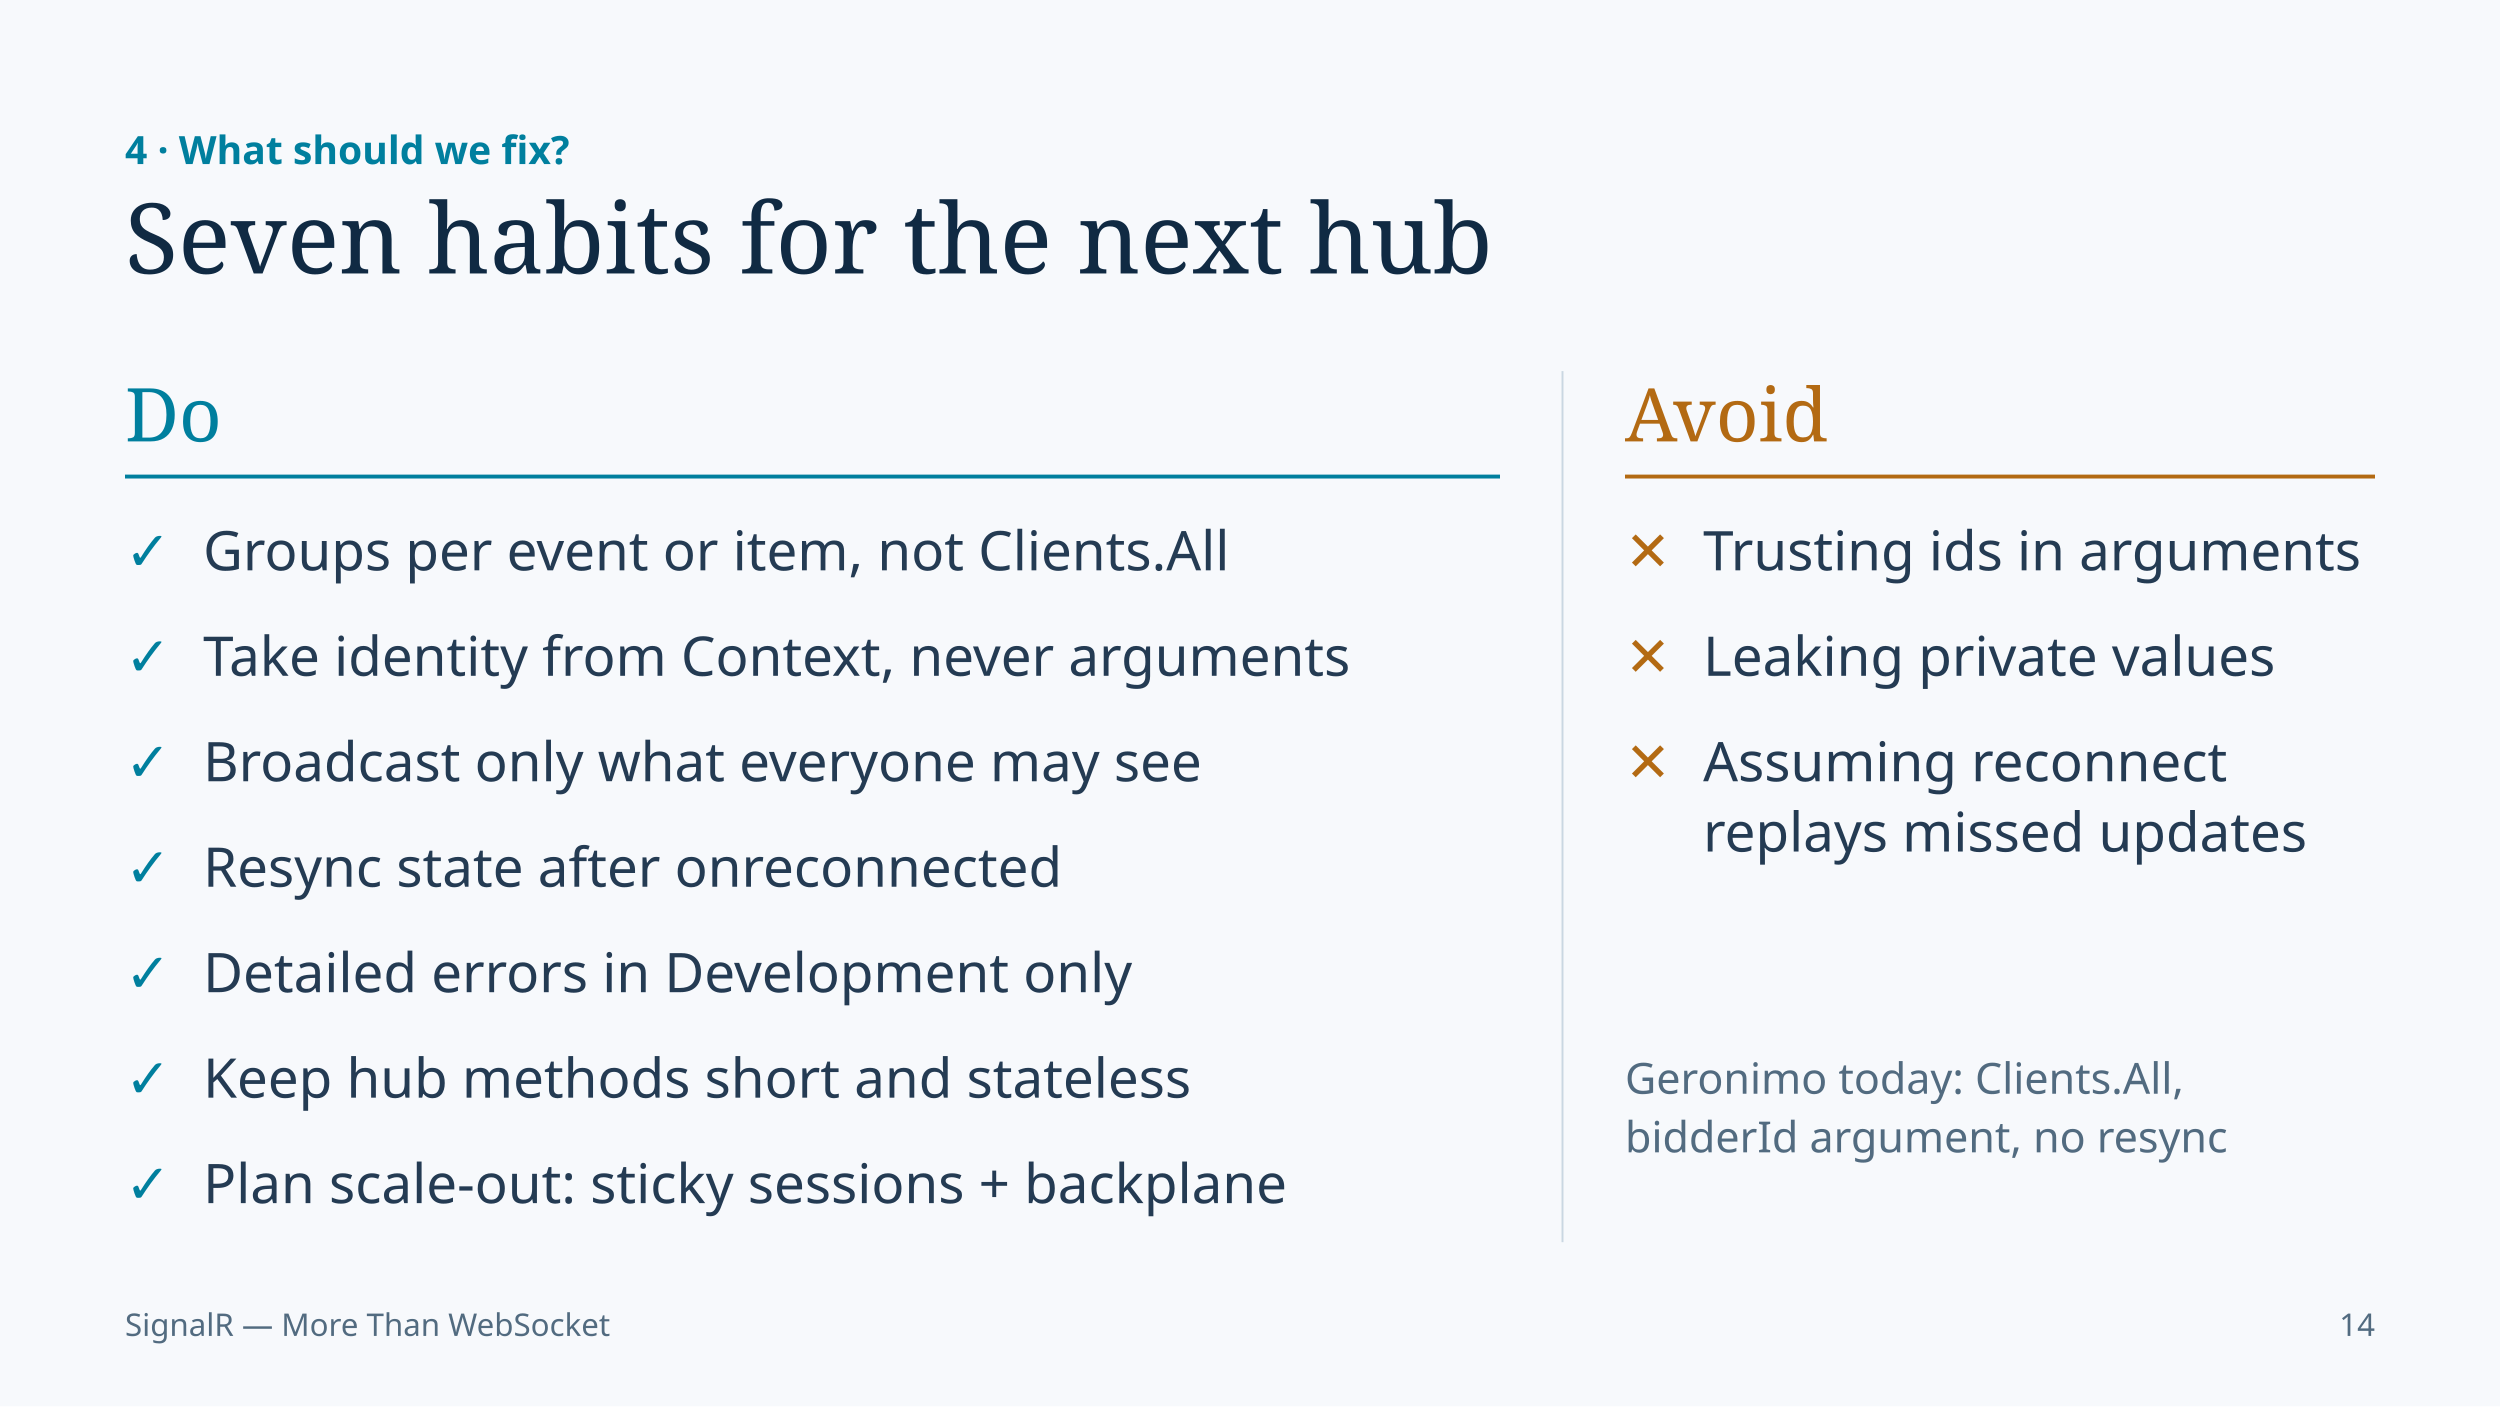
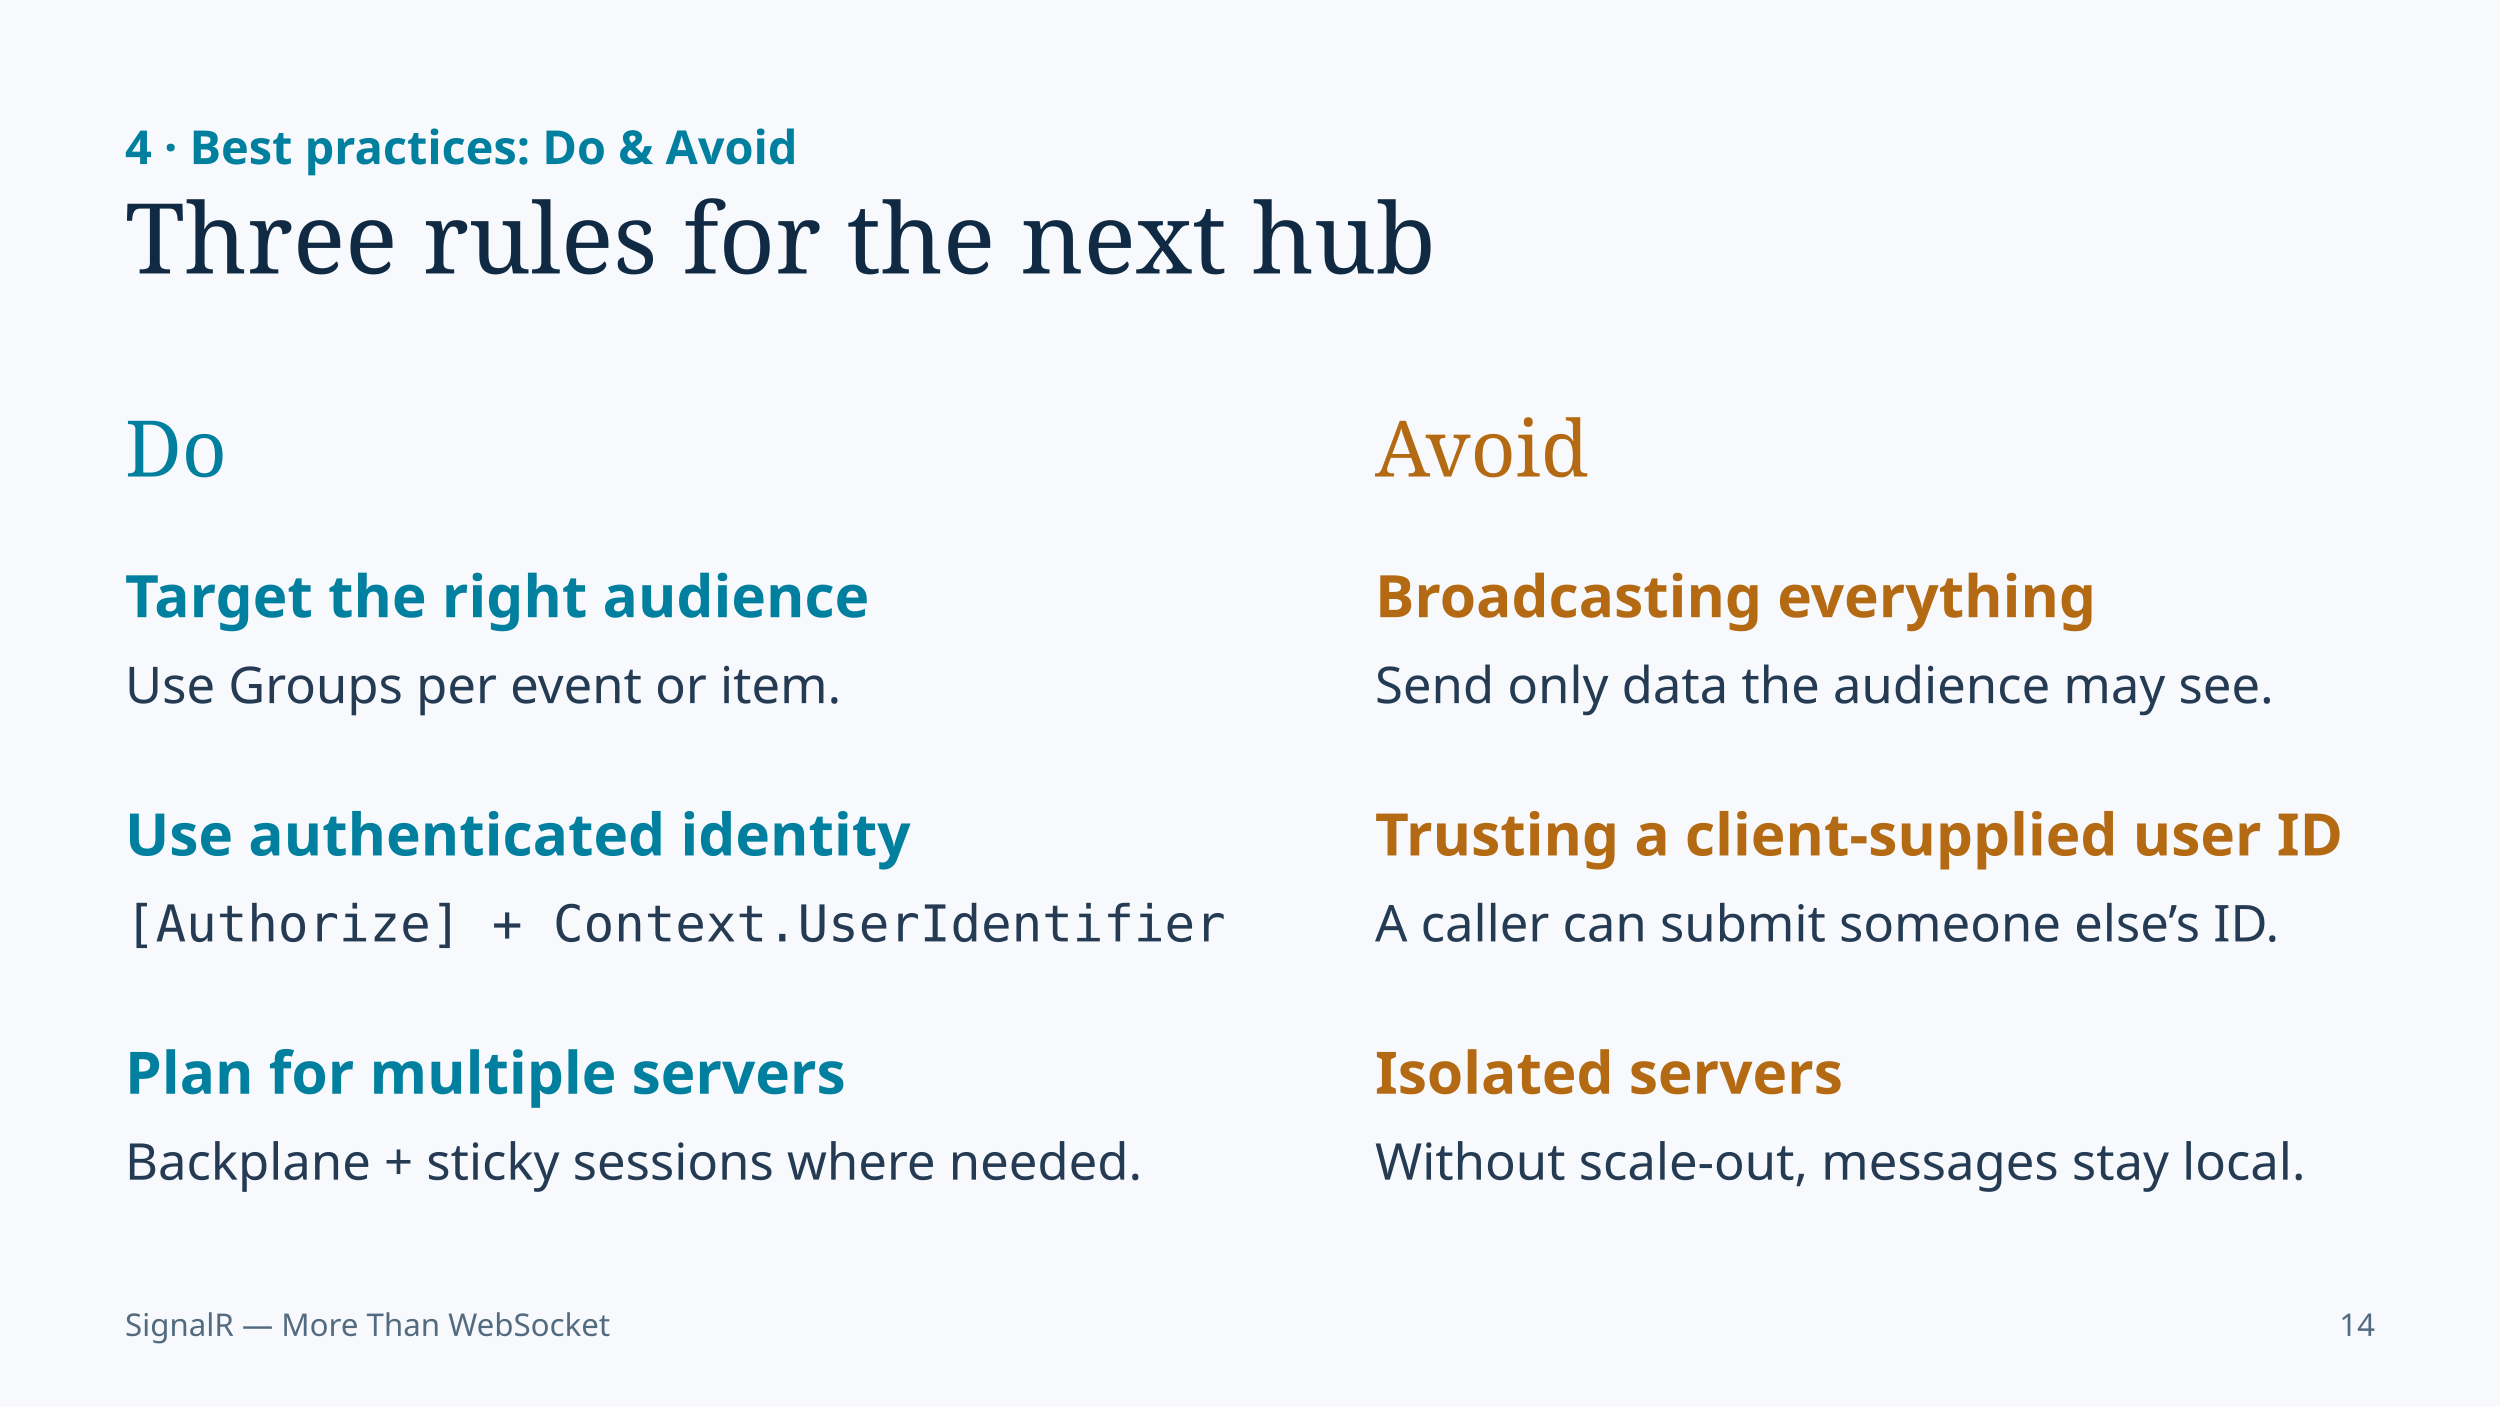
<svg xmlns="http://www.w3.org/2000/svg" viewBox="0 0 1280 720" data-pptx-page-role="content" font-family="Segoe UI, sans-serif">
  <rect id="bg" data-pptx-role="background" x="0" y="0" width="1280" height="720" fill="#F7F9FC" />
  <g id="header" data-pptx-bounds="64 60 1152 108">
-     <text x="64" y="84" font-size="20" font-weight="600" fill="#007F9E">4 · What should we fix?</text>
-     <text x="64" y="140" font-family="Cambria, serif" font-size="50" fill="#102A43">Seven habits for the next hub</text>
+     <text x="64" y="84" font-size="24" font-weight="600" fill="#007F9E">4 · Best practices: Do &amp; Avoid</text>
+     <text x="64" y="140" font-family="Cambria, serif" font-size="50" fill="#102A43">Three rules for the next hub</text>
  </g>
-   <g id="do-list" data-pptx-bounds="64 184 720 460">
-     <text x="64" y="226" font-family="Cambria, serif" font-size="38" fill="#007F9E">Do</text>
-     <line x1="64" y1="244" x2="768" y2="244" stroke="#007F9E" stroke-width="2" />
-     <g font-size="28" font-weight="bold" fill="#007F9E">
-       <text x="64" y="292">✓</text>
-       <text x="64" y="346">✓</text>
-       <text x="64" y="400">✓</text>
-       <text x="64" y="454">✓</text>
-       <text x="64" y="508">✓</text>
-       <text x="64" y="562">✓</text>
-       <text x="64" y="616">✓</text>
-     </g>
-     <g font-size="28" fill="#243B53">
-       <text x="104" y="292">Groups per event or item, not Clients.All</text>
-       <text x="104" y="346">Take identity from Context, never arguments</text>
-       <text x="104" y="400">Broadcast only what everyone may see</text>
-       <text x="104" y="454">Resync state after onreconnected</text>
-       <text x="104" y="508">Detailed errors in Development only</text>
-       <text x="104" y="562">Keep hub methods short and stateless</text>
-       <text x="104" y="616">Plan scale-out: sticky sessions + backplane</text>
-     </g>
+   <g id="do-list" data-pptx-bounds="64 206 544 418">
+     <text x="64" y="244" font-family="Cambria, serif" font-size="40" fill="#007F9E">Do</text>
+     <text x="64" y="316" font-size="30" font-weight="bold" fill="#007F9E">Target the right audience</text>
+     <text x="64" y="360" font-size="26" fill="#243B53">Use Groups per event or item.</text>
+     <text x="64" y="438" font-size="30" font-weight="bold" fill="#007F9E">Use authenticated identity</text>
+     <text x="64" y="482" font-family="Consolas, monospace" font-size="26" fill="#243B53">[Authorize] + Context.UserIdentifier</text>
+     <text x="64" y="560" font-size="30" font-weight="bold" fill="#007F9E">Plan for multiple servers</text>
+     <text x="64" y="604" font-size="26" fill="#243B53">Backplane + sticky sessions where needed.</text>
  </g>
-   <line id="column-rule" data-pptx-role="decoration" x1="800" y1="190" x2="800" y2="636" stroke="#CAD7E2" stroke-width="1" />
-   <g id="avoid-list" data-pptx-bounds="816 184 400 460">
-     <text x="832" y="226" font-family="Cambria, serif" font-size="38" fill="#B36A13">Avoid</text>
-     <line x1="832" y1="244" x2="1216" y2="244" stroke="#B36A13" stroke-width="2" />
-     <g font-size="28" font-weight="bold" fill="#B36A13">
-       <text x="832" y="292">✕</text>
-       <text x="832" y="346">✕</text>
-       <text x="832" y="400">✕</text>
-     </g>
-     <g font-size="28" fill="#243B53">
-       <text x="872" y="292">Trusting ids in arguments</text>
-       <text x="872" y="346">Leaking private values</text>
-       <text x="872" y="400">Assuming reconnect</text>
-       <text x="872" y="436">replays missed updates</text>
-     </g>
-     <text font-size="22" fill="#526B80" x="832" y="560">Geronimo today: Clients.All,</text>
-     <text font-size="22" fill="#526B80" x="832" y="590">bidderId argument, no resync</text>
+   <g id="avoid-list" data-pptx-bounds="704 206 512 418">
+     <text x="704" y="244" font-family="Cambria, serif" font-size="40" fill="#B36A13">Avoid</text>
+     <text x="704" y="316" font-size="30" font-weight="bold" fill="#B36A13">Broadcasting everything</text>
+     <text x="704" y="360" font-size="26" fill="#243B53">Send only data the audience may see.</text>
+     <text x="704" y="438" font-size="30" font-weight="bold" fill="#B36A13">Trusting a client-supplied user ID</text>
+     <text x="704" y="482" font-size="26" fill="#243B53">A caller can submit someone else’s ID.</text>
+     <text x="704" y="560" font-size="30" font-weight="bold" fill="#B36A13">Isolated servers</text>
+     <text x="704" y="604" font-size="26" fill="#243B53">Without scale-out, messages stay local.</text>
  </g>
  <g id="footer" data-pptx-role="footer" data-pptx-bounds="64 664 1152 30" font-size="16" fill="#526B80">
    <text x="64" y="684">SignalR — More Than WebSocket</text>
    <text x="1216" y="684" text-anchor="end">14</text>
  </g>
</svg>
